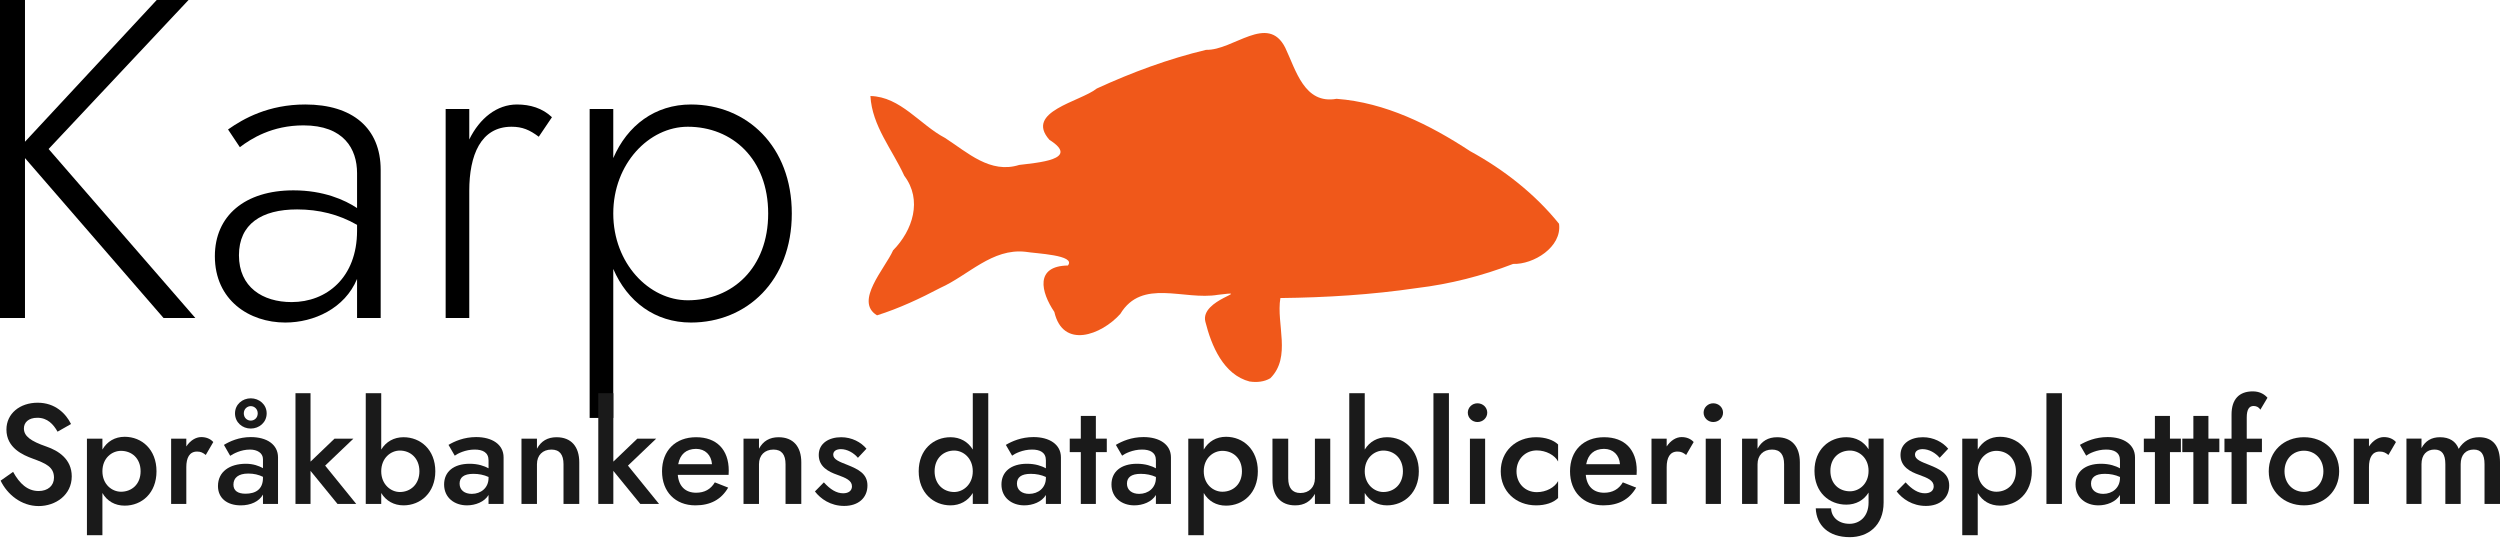
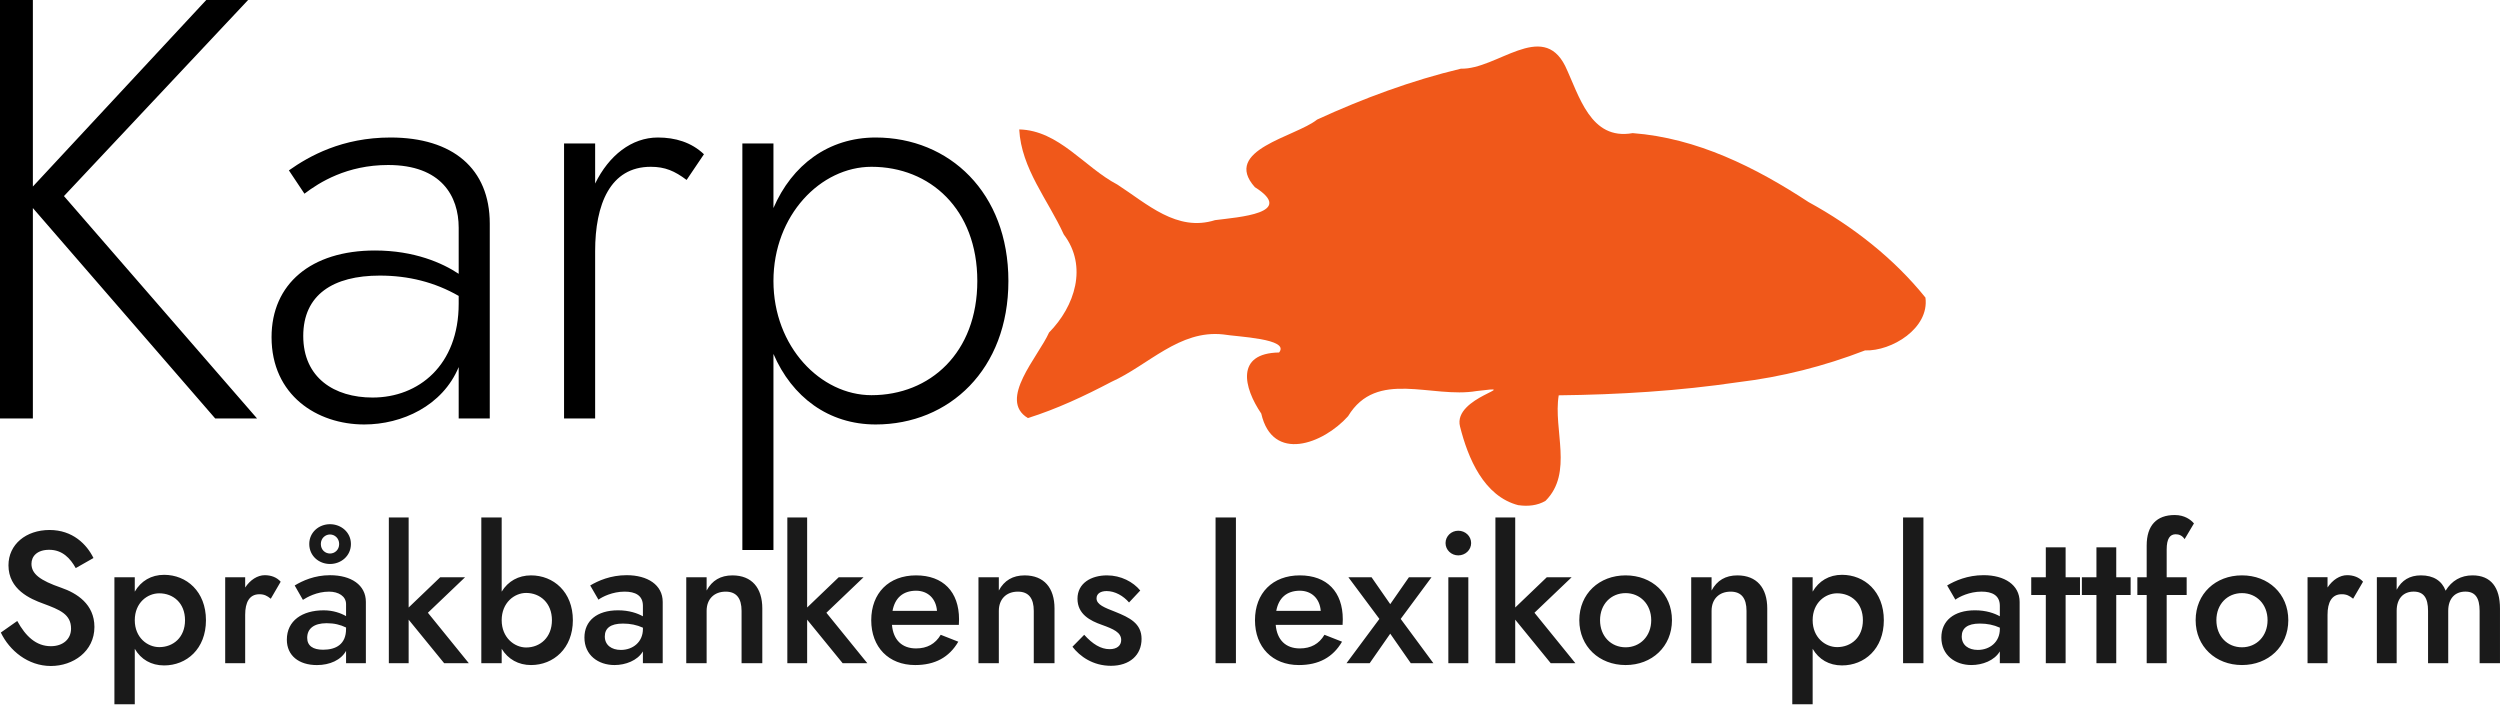
- <svg xmlns="http://www.w3.org/2000/svg" width="77.657mm" height="16.686mm" viewBox="0 0 77.657 16.686" version="1.1" id="svg780">
-   <defs id="defs777">
-     <rect x="165.332" y="165.662" width="170.878" height="72.536" id="rect827-2" />
-     <rect x="482.192" y="295.302" width="300.784" height="66.402" id="rect10965" />
-     <rect x="165.332" y="165.662" width="170.878" height="72.536" id="rect827-2-1" />
-     <rect x="482.192" y="295.302" width="300.784" height="66.402" id="rect10965-0" />
-   </defs>
-   <g id="layer1" transform="translate(-1.15711,-29.46277)">
-     <path style="fill:#f0581a;fill-opacity:1;stroke-width:0.011" d="m 39.981,41.316 c -0.821,-0.209 -1.195,-1.117 -1.381,-1.857 -0.184,-0.704 1.556,-0.985 0.392,-0.839 -1.067,0.181 -2.357,-0.523 -3.035,0.594 -0.59,0.658 -1.783,1.101 -2.049,-0.062 -0.419,-0.618 -0.61,-1.426 0.421,-1.442 0.264,-0.328 -0.993,-0.37 -1.317,-0.426 -1.036,-0.115 -1.769,0.727 -2.643,1.12 -0.633,0.333 -1.286,0.639 -1.969,0.854 -0.715,-0.431 0.246,-1.45 0.499,-2.019 0.61,-0.619 0.918,-1.564 0.348,-2.315 -0.371,-0.815 -1.002,-1.551 -1.052,-2.479 0.937,0.022 1.537,0.893 2.317,1.302 0.703,0.455 1.405,1.123 2.305,0.839 0.553,-0.071 1.916,-0.161 0.939,-0.779 -0.782,-0.88 0.959,-1.184 1.471,-1.595 1.097,-0.503 2.224,-0.921 3.394,-1.201 0.844,0.024 1.918,-1.143 2.46,-0.065 0.334,0.701 0.593,1.765 1.594,1.586 1.516,0.115 2.9,0.807 4.152,1.628 1.043,0.57 2.015,1.33 2.758,2.254 0.097,0.725 -0.798,1.269 -1.426,1.247 -0.964,0.372 -1.964,0.627 -2.992,0.75 -1.403,0.207 -2.821,0.294 -4.238,0.31 -0.133,0.814 0.349,1.83 -0.311,2.49 -0.189,0.114 -0.423,0.135 -0.638,0.103 z" id="path674-1" />
-     <g aria-label="Karp" transform="matrix(0.2645833,0,0,0.2645833,-43.7441,-16.70383)" id="text825-0" style="font-weight:300;font-size:49.333px;font-family:'Open Sans';-inkscape-font-specification:'Open Sans, Light';white-space:pre;shape-inside:url(#rect827-2);display:inline">
-       <path d="m 169.705,174.488 v 37.333 h 2.933 v -18.773 l 16.267,18.773 h 3.733 l -17.227,-19.84 16.427,-17.493 h -3.733 l -15.467,16.64 v -16.64 z" style="font-size:53.333px;font-family:'Jost*';-inkscape-font-specification:'Jost*, Light'" id="path445" />
-       <path d="m 197.865,191.768 c 1.333,-1.013 3.787,-2.56 7.467,-2.56 4.747,0 6.293,2.773 6.293,5.6 v 4.107 c -1.44,-0.96 -3.947,-2.08 -7.467,-2.08 -5.707,0 -9.227,2.987 -9.227,7.733 0,5.173 4.053,7.787 8.267,7.787 3.36,0 6.987,-1.653 8.427,-5.12 v 4.587 h 2.773 V 194.435 c 0,-4.907 -3.307,-7.68 -8.853,-7.68 -4.32,0 -7.253,1.653 -9.067,2.933 z m -0.107,12.693 c 0,-3.68 2.667,-5.387 6.827,-5.387 2.56,0 4.907,0.587 7.04,1.813 v 0.693 c 0,5.493 -3.573,8.373 -7.68,8.373 -3.413,0 -6.187,-1.76 -6.187,-5.493 z" style="font-size:53.333px;font-family:'Jost*';-inkscape-font-specification:'Jost*, Light'" id="path447" />
-       <path d="m 224.799,187.288 h -2.773 v 24.533 h 2.773 v -14.933 c 0,-4.16 1.333,-7.52 4.96,-7.52 1.28,0 2.133,0.373 3.2,1.173 l 1.547,-2.293 c -1.12,-1.067 -2.56,-1.493 -4.107,-1.493 -2.347,0 -4.373,1.6 -5.6,4.107 z" style="font-size:53.333px;font-family:'Jost*';-inkscape-font-specification:'Jost*, Light'" id="path449" />
-       <path d="m 241.705,223.555 v -17.493 c 1.653,3.84 4.907,6.293 9.12,6.293 6.56,0 11.84,-4.907 11.84,-12.8 0,-7.893 -5.28,-12.8 -11.84,-12.8 -4.213,0 -7.467,2.453 -9.12,6.293 v -5.76 h -2.773 v 36.267 z m 18.187,-24 c 0,6.4 -4.213,10.187 -9.44,10.187 -4.533,0 -8.747,-4.32 -8.747,-10.187 0,-5.867 4.213,-10.187 8.747,-10.187 5.227,0 9.44,3.787 9.44,10.187 z" style="font-size:53.333px;font-family:'Jost*';-inkscape-font-specification:'Jost*, Light'" id="path451" />
+ <svg xmlns="http://www.w3.org/2000/svg" width="59.009mm" height="16.624mm" viewBox="0 0 59.009 16.624" version="1.1" id="svg780">
+   <defs id="defs777" />
+   <g id="layer1" transform="translate(-1.15711,-29.46278)">
+     <g id="g1063" transform="translate(-106.3086,0.1757907)">
+       <path style="fill:#f0581a;fill-opacity:1;stroke-width:0.011" d="m 143.309,41.213 c -0.821,-0.209 -1.195,-1.117 -1.381,-1.857 -0.184,-0.704 1.556,-0.985 0.392,-0.839 -1.067,0.181 -2.357,-0.523 -3.035,0.594 -0.59,0.658 -1.783,1.101 -2.049,-0.062 -0.419,-0.618 -0.61,-1.426 0.421,-1.442 0.264,-0.328 -0.993,-0.37 -1.317,-0.426 -1.036,-0.115 -1.769,0.727 -2.643,1.12 -0.633,0.333 -1.286,0.639 -1.969,0.854 -0.715,-0.431 0.246,-1.45 0.499,-2.019 0.61,-0.619 0.918,-1.564 0.348,-2.315 -0.371,-0.815 -1.002,-1.551 -1.052,-2.479 0.937,0.022 1.537,0.893 2.317,1.302 0.703,0.455 1.405,1.123 2.305,0.839 0.553,-0.071 1.916,-0.161 0.939,-0.779 -0.782,-0.88 0.959,-1.184 1.471,-1.595 1.097,-0.503 2.224,-0.921 3.394,-1.201 0.844,0.024 1.918,-1.143 2.46,-0.065 0.334,0.701 0.593,1.765 1.594,1.586 1.516,0.115 2.9,0.807 4.152,1.628 1.043,0.57 2.015,1.33 2.758,2.254 0.097,0.725 -0.798,1.269 -1.426,1.247 -0.964,0.372 -1.964,0.627 -2.992,0.75 -1.403,0.207 -2.821,0.294 -4.238,0.31 -0.133,0.814 0.349,1.83 -0.311,2.49 -0.189,0.114 -0.423,0.135 -0.637,0.103 z" id="path674-1-6" />
    </g>
-     <g aria-label="Språkbankens datapubliceringsplattform" transform="matrix(0.2645833,0,0,0.2645833,-126.5619,-44.89189)" id="text10963" style="font-weight:300;font-size:49.333px;font-family:'Open Sans';-inkscape-font-specification:'Open Sans, Light';white-space:pre;shape-inside:url(#rect10965);display:inline;fill:#f0581a">
-       <path d="m 484.258,336.423 -1.467,1.033 c 0.767,1.6 2.417,2.983 4.467,2.983 1.983,0 3.883,-1.3 3.883,-3.483 0,-2.033 -1.567,-3.017 -2.967,-3.5 -1.883,-0.65 -2.65,-1.233 -2.65,-2.133 0,-0.667 0.5,-1.25 1.583,-1.25 1.183,0 1.883,0.767 2.367,1.633 l 1.583,-0.9 c -0.6,-1.217 -1.85,-2.5 -3.917,-2.5 -2.1,0 -3.667,1.283 -3.667,3.15 0,2.167 1.95,3 3.1,3.417 1.483,0.55 2.483,0.95 2.483,2.233 0,0.933 -0.717,1.567 -1.8,1.567 -1.317,0 -2.25,-0.883 -3,-2.25 z" style="font-weight:500;font-size:16.667px;font-family:'Jost*';-inkscape-font-specification:'Jost*, Medium';fill:#1a1a1a" id="path454" />
-       <path d="m 494.741,343.856 v -4.95 c 0.55,0.95 1.467,1.483 2.617,1.483 2,0 3.733,-1.467 3.733,-4.033 0,-2.567 -1.733,-4.05 -3.733,-4.05 -1.15,0 -2.067,0.55 -2.617,1.5 v -1.283 h -1.817 v 11.333 z m 4.483,-7.5 c 0,1.533 -1.05,2.4 -2.3,2.4 -1.05,0 -2.183,-0.85 -2.183,-2.4 0,-1.567 1.133,-2.4 2.183,-2.4 1.25,0 2.3,0.867 2.3,2.4 z" style="font-weight:500;font-size:16.667px;font-family:'Jost*';-inkscape-font-specification:'Jost*, Medium';fill:#1a1a1a" id="path456" />
-       <path d="m 506.875,334.44 0.883,-1.517 c -0.35,-0.4 -0.867,-0.583 -1.417,-0.583 -0.65,0 -1.3,0.417 -1.75,1.1 v -0.917 h -1.783 v 7.667 h 1.783 v -4.317 c 0,-1.1 0.367,-1.833 1.267,-1.833 0.433,0 0.683,0.133 1.017,0.4 z" style="font-weight:500;font-size:16.667px;font-family:'Jost*';-inkscape-font-specification:'Jost*, Medium';fill:#1a1a1a" id="path458" />
-       <path d="m 510.308,329.556 c 0,1.067 0.867,1.783 1.85,1.783 0.983,0 1.867,-0.717 1.867,-1.783 0,-1.05 -0.883,-1.767 -1.867,-1.767 -0.983,0 -1.85,0.717 -1.85,1.767 z m 1.033,0 c 0,-0.517 0.4,-0.85 0.817,-0.85 0.417,0 0.817,0.333 0.817,0.85 0,0.533 -0.4,0.85 -0.817,0.85 -0.417,0 -0.817,-0.317 -0.817,-0.85 z m -1.6,4.983 c 0.367,-0.233 1.233,-0.733 2.333,-0.733 0.833,0 1.517,0.4 1.517,1.117 v 1.067 c -0.467,-0.267 -1.15,-0.517 -2,-0.517 -1.9,0 -3.283,0.917 -3.283,2.617 0,1.417 1.067,2.267 2.683,2.267 1.15,0 2.15,-0.45 2.6,-1.267 v 1.1 h 1.767 v -5.467 c 0,-1.517 -1.317,-2.383 -3.2,-2.383 -1.383,0 -2.467,0.5 -3.15,0.917 z m 0.383,3.383 c 0,-0.8 0.583,-1.3 1.733,-1.3 0.683,0 1.217,0.133 1.733,0.383 v 0.133 c 0,1.35 -0.883,1.85 -2.05,1.85 -0.9,0 -1.417,-0.35 -1.417,-1.067 z" style="font-weight:500;font-size:16.667px;font-family:'Jost*';-inkscape-font-specification:'Jost*, Medium';fill:#1a1a1a" id="path460" />
-       <path d="m 521.992,332.523 -2.817,2.7 v -8.033 h -1.767 v 13 h 1.767 v -3.883 l 3.167,3.883 h 2.2 l -3.65,-4.5 3.317,-3.167 z" style="font-weight:500;font-size:16.667px;font-family:'Jost*';-inkscape-font-specification:'Jost*, Medium';fill:#1a1a1a" id="path462" />
-       <path d="m 533.825,336.356 c 0,-2.533 -1.733,-4 -3.733,-4 -1.117,0 -2.05,0.517 -2.617,1.45 v -6.617 h -1.817 v 13 h 1.817 v -1.283 c 0.567,0.933 1.5,1.45 2.617,1.45 2,0 3.733,-1.483 3.733,-4 z m -1.867,0 c 0,1.533 -1.05,2.433 -2.3,2.433 -1.05,0 -2.183,-0.883 -2.183,-2.433 0,-1.567 1.133,-2.433 2.183,-2.433 1.25,0 2.3,0.9 2.3,2.433 z" style="font-weight:500;font-size:16.667px;font-family:'Jost*';-inkscape-font-specification:'Jost*, Medium';fill:#1a1a1a" id="path464" />
-       <path d="m 536.108,334.523 c 0.333,-0.25 1.25,-0.717 2.333,-0.717 0.95,0 1.633,0.333 1.633,1.267 v 0.933 c -0.483,-0.267 -1.217,-0.533 -2.217,-0.533 -1.9,0 -3,0.95 -3,2.433 0,1.567 1.233,2.45 2.683,2.45 0.983,0 2.05,-0.4 2.533,-1.217 v 1.05 h 1.767 v -5.467 c 0,-1.517 -1.35,-2.383 -3.217,-2.383 -1.433,0 -2.55,0.5 -3.25,0.917 z m 0.567,3.283 c 0,-0.717 0.483,-1.15 1.617,-1.15 0.65,0 1.233,0.117 1.783,0.367 v 0.117 c 0,1.167 -0.9,1.867 -1.967,1.867 -0.833,0 -1.433,-0.433 -1.433,-1.2 z" style="font-weight:500;font-size:16.667px;font-family:'Jost*';-inkscape-font-specification:'Jost*, Medium';fill:#1a1a1a" id="path466" />
-       <path d="m 548.875,335.523 v 4.667 h 1.85 v -4.883 c 0,-1.833 -0.933,-2.95 -2.667,-2.95 -1.05,0 -1.817,0.45 -2.3,1.35 v -1.183 h -1.817 v 7.667 h 1.817 v -4.667 c 0,-1.05 0.667,-1.717 1.7,-1.717 0.967,0 1.417,0.6 1.417,1.717 z" style="font-weight:500;font-size:16.667px;font-family:'Jost*';-inkscape-font-specification:'Jost*, Medium';fill:#1a1a1a" id="path468" />
-       <path d="m 557.542,332.523 -2.817,2.7 v -8.033 h -1.767 v 13 h 1.767 v -3.883 l 3.167,3.883 h 2.2 l -3.65,-4.5 3.317,-3.167 z" style="font-weight:500;font-size:16.667px;font-family:'Jost*';-inkscape-font-specification:'Jost*, Medium';fill:#1a1a1a" id="path470" />
-       <path d="m 564.358,340.356 c 1.767,0 3.033,-0.683 3.85,-2.083 l -1.567,-0.617 c -0.483,0.817 -1.217,1.217 -2.2,1.217 -1.25,0 -2.033,-0.75 -2.15,-2.1 h 5.967 c 0,-0.083 0.017,-0.3 0.017,-0.5 0,-2.45 -1.417,-3.917 -3.833,-3.917 -2.433,0 -4,1.583 -4,4 0,2.4 1.55,4 3.917,4 z m 0.067,-6.633 c 1.083,0 1.8,0.717 1.883,1.8 h -3.967 c 0.217,-1.167 0.933,-1.783 2.083,-1.8 z" style="font-weight:500;font-size:16.667px;font-family:'Jost*';-inkscape-font-specification:'Jost*, Medium';fill:#1a1a1a" id="path472" />
-       <path d="m 574.942,335.523 v 4.667 h 1.85 v -4.883 c 0,-1.833 -0.933,-2.95 -2.667,-2.95 -1.05,0 -1.817,0.45 -2.3,1.35 v -1.183 h -1.817 v 7.667 h 1.817 v -4.667 c 0,-1.05 0.667,-1.717 1.7,-1.717 0.967,0 1.417,0.6 1.417,1.717 z" style="font-weight:500;font-size:16.667px;font-family:'Jost*';-inkscape-font-specification:'Jost*, Medium';fill:#1a1a1a" id="path474" />
-       <path d="m 579.442,337.656 -1.05,1.067 c 0.667,0.867 1.833,1.7 3.433,1.7 1.667,0 2.733,-0.95 2.733,-2.4 0,-1.383 -1.067,-1.9 -2.35,-2.417 -0.933,-0.367 -1.667,-0.633 -1.667,-1.2 0,-0.433 0.383,-0.65 0.9,-0.65 0.75,0 1.5,0.433 2,1.017 l 1,-1.067 c -0.633,-0.767 -1.717,-1.35 -2.967,-1.35 -1.417,0 -2.633,0.7 -2.633,2.083 0,1.383 1.133,1.967 2.183,2.333 1.017,0.367 1.717,0.667 1.717,1.35 0,0.5 -0.383,0.817 -1.033,0.817 -0.783,0 -1.517,-0.45 -2.267,-1.283 z" style="font-weight:500;font-size:16.667px;font-family:'Jost*';-inkscape-font-specification:'Jost*, Medium';fill:#1a1a1a" id="path476" />
-       <path d="m 590.575,336.356 c 0,2.517 1.733,4 3.733,4 1.117,0 2.05,-0.517 2.617,-1.45 v 1.283 h 1.817 v -13 h -1.817 v 6.617 c -0.567,-0.933 -1.5,-1.45 -2.617,-1.45 -2,0 -3.733,1.467 -3.733,4 z m 1.867,0 c 0,-1.533 1.05,-2.433 2.3,-2.433 1.05,0 2.183,0.867 2.183,2.433 0,1.55 -1.133,2.433 -2.183,2.433 -1.25,0 -2.3,-0.9 -2.3,-2.433 z" style="font-weight:500;font-size:16.667px;font-family:'Jost*';-inkscape-font-specification:'Jost*, Medium';fill:#1a1a1a" id="path478" />
-       <path d="m 601.542,334.523 c 0.333,-0.25 1.25,-0.717 2.333,-0.717 0.95,0 1.633,0.333 1.633,1.267 v 0.933 c -0.483,-0.267 -1.217,-0.533 -2.217,-0.533 -1.9,0 -3,0.95 -3,2.433 0,1.567 1.233,2.45 2.683,2.45 0.983,0 2.05,-0.4 2.533,-1.217 v 1.05 h 1.767 v -5.467 c 0,-1.517 -1.35,-2.383 -3.217,-2.383 -1.433,0 -2.55,0.5 -3.25,0.917 z m 0.567,3.283 c 0,-0.717 0.483,-1.15 1.617,-1.15 0.65,0 1.233,0.117 1.783,0.367 v 0.117 c 0,1.167 -0.9,1.867 -1.967,1.867 -0.833,0 -1.433,-0.433 -1.433,-1.2 z" style="font-weight:500;font-size:16.667px;font-family:'Jost*';-inkscape-font-specification:'Jost*, Medium';fill:#1a1a1a" id="path480" />
-       <path d="m 608.308,332.523 v 1.583 h 1.3 v 6.083 h 1.767 v -6.083 h 1.283 v -1.583 h -1.283 v -2.667 h -1.767 v 2.667 z" style="font-weight:500;font-size:16.667px;font-family:'Jost*';-inkscape-font-specification:'Jost*, Medium';fill:#1a1a1a" id="path482" />
-       <path d="m 614.458,334.523 c 0.333,-0.25 1.25,-0.717 2.333,-0.717 0.95,0 1.633,0.333 1.633,1.267 v 0.933 c -0.483,-0.267 -1.217,-0.533 -2.217,-0.533 -1.9,0 -3,0.95 -3,2.433 0,1.567 1.233,2.45 2.683,2.45 0.983,0 2.05,-0.4 2.533,-1.217 v 1.05 h 1.767 v -5.467 c 0,-1.517 -1.35,-2.383 -3.217,-2.383 -1.433,0 -2.55,0.5 -3.25,0.917 z m 0.567,3.283 c 0,-0.717 0.483,-1.15 1.617,-1.15 0.65,0 1.233,0.117 1.783,0.367 v 0.117 c 0,1.167 -0.9,1.867 -1.967,1.867 -0.833,0 -1.433,-0.433 -1.433,-1.2 z" style="font-weight:500;font-size:16.667px;font-family:'Jost*';-inkscape-font-specification:'Jost*, Medium';fill:#1a1a1a" id="path484" />
-       <path d="m 624.042,343.856 v -4.95 c 0.55,0.95 1.467,1.483 2.617,1.483 2,0 3.733,-1.467 3.733,-4.033 0,-2.567 -1.733,-4.05 -3.733,-4.05 -1.15,0 -2.067,0.55 -2.617,1.5 v -1.283 h -1.817 v 11.333 z m 4.483,-7.5 c 0,1.533 -1.05,2.4 -2.3,2.4 -1.05,0 -2.183,-0.85 -2.183,-2.4 0,-1.567 1.133,-2.4 2.183,-2.4 1.25,0 2.3,0.867 2.3,2.4 z" style="font-weight:500;font-size:16.667px;font-family:'Jost*';-inkscape-font-specification:'Jost*, Medium';fill:#1a1a1a" id="path486" />
-       <path d="m 633.958,337.19 v -4.667 h -1.85 v 4.867 c 0,1.833 0.95,2.967 2.667,2.967 1.067,0 1.817,-0.467 2.317,-1.35 v 1.183 h 1.8 v -7.667 h -1.8 v 4.667 c 0,1.033 -0.683,1.717 -1.7,1.717 -0.967,0 -1.433,-0.617 -1.433,-1.717 z" style="font-weight:500;font-size:16.667px;font-family:'Jost*';-inkscape-font-specification:'Jost*, Medium';fill:#1a1a1a" id="path488" />
-       <path d="m 649.292,336.356 c 0,-2.533 -1.733,-4 -3.733,-4 -1.117,0 -2.05,0.517 -2.617,1.45 v -6.617 h -1.817 v 13 h 1.817 v -1.283 c 0.567,0.933 1.5,1.45 2.617,1.45 2,0 3.733,-1.483 3.733,-4 z m -1.867,0 c 0,1.533 -1.05,2.433 -2.3,2.433 -1.05,0 -2.183,-0.883 -2.183,-2.433 0,-1.567 1.133,-2.433 2.183,-2.433 1.25,0 2.3,0.9 2.3,2.433 z" style="font-weight:500;font-size:16.667px;font-family:'Jost*';-inkscape-font-specification:'Jost*, Medium';fill:#1a1a1a" id="path490" />
-       <path d="m 651.008,327.19 v 13 h 1.817 v -13 z" style="font-weight:500;font-size:16.667px;font-family:'Jost*';-inkscape-font-specification:'Jost*, Medium';fill:#1a1a1a" id="path492" />
-       <path d="m 655.042,329.473 c 0,0.617 0.517,1.1 1.133,1.1 0.633,0 1.15,-0.483 1.15,-1.1 0,-0.617 -0.517,-1.1 -1.15,-1.1 -0.617,0 -1.133,0.483 -1.133,1.1 z m 0.25,3.05 v 7.667 h 1.783 v -7.667 z" style="font-weight:500;font-size:16.667px;font-family:'Jost*';-inkscape-font-specification:'Jost*, Medium';fill:#1a1a1a" id="path494" />
-       <path d="m 660.759,336.356 c 0,-1.417 1.033,-2.45 2.383,-2.45 1.067,0 2.117,0.55 2.5,1.3 v -2 c -0.533,-0.517 -1.483,-0.85 -2.583,-0.85 -2.367,0 -4.15,1.633 -4.15,4 0,2.35 1.783,4 4.15,4 1.1,0 2.05,-0.317 2.583,-0.867 v -1.983 c -0.383,0.733 -1.383,1.3 -2.5,1.3 -1.35,0 -2.383,-1 -2.383,-2.45 z" style="font-weight:500;font-size:16.667px;font-family:'Jost*';-inkscape-font-specification:'Jost*, Medium';fill:#1a1a1a" id="path496" />
-       <path d="m 670.959,340.356 c 1.767,0 3.033,-0.683 3.85,-2.083 l -1.567,-0.617 c -0.483,0.817 -1.217,1.217 -2.2,1.217 -1.25,0 -2.033,-0.75 -2.15,-2.1 h 5.967 c 0,-0.083 0.017,-0.3 0.017,-0.5 0,-2.45 -1.417,-3.917 -3.833,-3.917 -2.433,0 -4,1.583 -4,4 0,2.4 1.55,4 3.917,4 z m 0.067,-6.633 c 1.083,0 1.8,0.717 1.883,1.8 h -3.967 c 0.217,-1.167 0.933,-1.783 2.083,-1.8 z" style="font-weight:500;font-size:16.667px;font-family:'Jost*';-inkscape-font-specification:'Jost*, Medium';fill:#1a1a1a" id="path498" />
-       <path d="m 680.675,334.44 0.883,-1.517 c -0.35,-0.4 -0.867,-0.583 -1.417,-0.583 -0.65,0 -1.3,0.417 -1.75,1.1 v -0.917 h -1.783 v 7.667 h 1.783 v -4.317 c 0,-1.1 0.367,-1.833 1.267,-1.833 0.433,0 0.683,0.133 1.017,0.4 z" style="font-weight:500;font-size:16.667px;font-family:'Jost*';-inkscape-font-specification:'Jost*, Medium';fill:#1a1a1a" id="path500" />
-       <path d="m 682.725,329.473 c 0,0.617 0.517,1.1 1.133,1.1 0.633,0 1.15,-0.483 1.15,-1.1 0,-0.617 -0.517,-1.1 -1.15,-1.1 -0.617,0 -1.133,0.483 -1.133,1.1 z m 0.25,3.05 v 7.667 h 1.783 v -7.667 z" style="font-weight:500;font-size:16.667px;font-family:'Jost*';-inkscape-font-specification:'Jost*, Medium';fill:#1a1a1a" id="path502" />
-       <path d="m 692.175,335.523 v 4.667 h 1.85 v -4.883 c 0,-1.833 -0.933,-2.95 -2.667,-2.95 -1.05,0 -1.817,0.45 -2.3,1.35 v -1.183 h -1.817 v 7.667 h 1.817 v -4.667 c 0,-1.05 0.667,-1.717 1.7,-1.717 0.967,0 1.417,0.6 1.417,1.717 z" style="font-weight:500;font-size:16.667px;font-family:'Jost*';-inkscape-font-specification:'Jost*, Medium';fill:#1a1a1a" id="path504" />
-       <path d="m 695.892,340.706 c 0.083,2 1.5,3.383 4,3.383 2.083,0 3.967,-1.3 3.967,-4.067 v -7.5 h -1.767 v 1.25 c -0.567,-0.917 -1.5,-1.417 -2.617,-1.417 -2,0 -3.733,1.433 -3.733,3.95 0,2.533 1.733,3.967 3.733,3.967 1.117,0 2.05,-0.5 2.617,-1.417 v 1.167 c 0,1.717 -1.117,2.5 -2.233,2.5 -1.3,0 -2.133,-0.783 -2.167,-1.817 z m 1.717,-4.4 c 0,-1.533 1.05,-2.383 2.3,-2.383 1.05,0 2.183,0.833 2.183,2.383 0,1.567 -1.133,2.4 -2.183,2.4 -1.25,0 -2.3,-0.85 -2.3,-2.4 z" style="font-weight:500;font-size:16.667px;font-family:'Jost*';-inkscape-font-specification:'Jost*, Medium';fill:#1a1a1a" id="path506" />
-       <path d="m 706.442,337.656 -1.05,1.067 c 0.667,0.867 1.833,1.7 3.433,1.7 1.667,0 2.733,-0.95 2.733,-2.4 0,-1.383 -1.067,-1.9 -2.35,-2.417 -0.933,-0.367 -1.667,-0.633 -1.667,-1.2 0,-0.433 0.383,-0.65 0.9,-0.65 0.75,0 1.5,0.433 2,1.017 l 1,-1.067 c -0.633,-0.767 -1.717,-1.35 -2.967,-1.35 -1.417,0 -2.633,0.7 -2.633,2.083 0,1.383 1.133,1.967 2.183,2.333 1.017,0.367 1.717,0.667 1.717,1.35 0,0.5 -0.383,0.817 -1.033,0.817 -0.783,0 -1.517,-0.45 -2.267,-1.283 z" style="font-weight:500;font-size:16.667px;font-family:'Jost*';-inkscape-font-specification:'Jost*, Medium';fill:#1a1a1a" id="path508" />
-       <path d="m 714.909,343.856 v -4.95 c 0.55,0.95 1.467,1.483 2.617,1.483 2,0 3.733,-1.467 3.733,-4.033 0,-2.567 -1.733,-4.05 -3.733,-4.05 -1.15,0 -2.067,0.55 -2.617,1.5 v -1.283 h -1.817 v 11.333 z m 4.483,-7.5 c 0,1.533 -1.05,2.4 -2.3,2.4 -1.05,0 -2.183,-0.85 -2.183,-2.4 0,-1.567 1.133,-2.4 2.183,-2.4 1.25,0 2.3,0.867 2.3,2.4 z" style="font-weight:500;font-size:16.667px;font-family:'Jost*';-inkscape-font-specification:'Jost*, Medium';fill:#1a1a1a" id="path510" />
-       <path d="m 722.975,327.19 v 13 h 1.817 v -13 z" style="font-weight:500;font-size:16.667px;font-family:'Jost*';-inkscape-font-specification:'Jost*, Medium';fill:#1a1a1a" id="path512" />
-       <path d="m 727.642,334.523 c 0.333,-0.25 1.25,-0.717 2.333,-0.717 0.95,0 1.633,0.333 1.633,1.267 v 0.933 c -0.483,-0.267 -1.217,-0.533 -2.217,-0.533 -1.9,0 -3,0.95 -3,2.433 0,1.567 1.233,2.45 2.683,2.45 0.983,0 2.05,-0.4 2.533,-1.217 v 1.05 h 1.767 v -5.467 c 0,-1.517 -1.35,-2.383 -3.217,-2.383 -1.433,0 -2.55,0.5 -3.25,0.917 z m 0.567,3.283 c 0,-0.717 0.483,-1.15 1.617,-1.15 0.65,0 1.233,0.117 1.783,0.367 v 0.117 c 0,1.167 -0.9,1.867 -1.967,1.867 -0.833,0 -1.433,-0.433 -1.433,-1.2 z" style="font-weight:500;font-size:16.667px;font-family:'Jost*';-inkscape-font-specification:'Jost*, Medium';fill:#1a1a1a" id="path514" />
-       <path d="m 734.409,332.523 v 1.583 h 1.3 v 6.083 h 1.767 v -6.083 h 1.283 v -1.583 h -1.283 v -2.667 h -1.767 v 2.667 z" style="font-weight:500;font-size:16.667px;font-family:'Jost*';-inkscape-font-specification:'Jost*, Medium';fill:#1a1a1a" id="path516" />
-       <path d="m 738.925,332.523 v 1.583 h 1.3 v 6.083 h 1.767 v -6.083 h 1.283 v -1.583 h -1.283 v -2.667 h -1.767 v 2.667 z" style="font-weight:500;font-size:16.667px;font-family:'Jost*';-inkscape-font-specification:'Jost*, Medium';fill:#1a1a1a" id="path518" />
-       <path d="m 743.875,332.523 v 1.583 h 0.833 v 6.083 h 1.783 v -6.083 h 1.783 v -1.583 h -1.783 v -2.483 c 0,-0.967 0.3,-1.35 0.8,-1.35 0.267,0 0.567,0.083 0.8,0.433 l 0.833,-1.4 c -0.283,-0.333 -0.833,-0.75 -1.717,-0.75 -1.617,0 -2.5,0.933 -2.5,2.717 v 2.833 z" style="font-weight:500;font-size:16.667px;font-family:'Jost*';-inkscape-font-specification:'Jost*, Medium';fill:#1a1a1a" id="path520" />
-       <path d="m 749.075,336.356 c 0,2.35 1.783,4 4.133,4 2.35,0 4.133,-1.65 4.133,-4 0,-2.367 -1.783,-4 -4.133,-4 -2.35,0 -4.133,1.633 -4.133,4 z m 1.85,0 c 0,-1.433 0.983,-2.417 2.283,-2.417 1.283,0 2.283,0.983 2.283,2.417 0,1.433 -1,2.417 -2.283,2.417 -1.3,0 -2.283,-0.983 -2.283,-2.417 z" style="font-weight:500;font-size:16.667px;font-family:'Jost*';-inkscape-font-specification:'Jost*, Medium';fill:#1a1a1a" id="path522" />
-       <path d="m 763.125,334.44 0.883,-1.517 c -0.35,-0.4 -0.867,-0.583 -1.417,-0.583 -0.65,0 -1.3,0.417 -1.75,1.1 v -0.917 h -1.783 v 7.667 h 1.783 v -4.317 c 0,-1.1 0.367,-1.833 1.267,-1.833 0.433,0 0.683,0.133 1.017,0.4 z" style="font-weight:500;font-size:16.667px;font-family:'Jost*';-inkscape-font-specification:'Jost*, Medium';fill:#1a1a1a" id="path524" />
-       <path d="m 776.225,335.306 c 0,-1.867 -0.8,-2.95 -2.45,-2.95 -1.033,0 -1.85,0.467 -2.4,1.367 -0.333,-0.883 -1.083,-1.367 -2.2,-1.367 -1,0 -1.717,0.433 -2.167,1.283 v -1.117 h -1.767 v 7.667 h 1.767 v -4.667 c 0,-1.1 0.6,-1.717 1.517,-1.717 0.883,0 1.283,0.55 1.283,1.717 v 4.667 h 1.8 v -4.667 c 0,-1.1 0.6,-1.717 1.533,-1.717 0.867,0 1.267,0.55 1.267,1.717 v 4.667 h 1.817 z" style="font-weight:500;font-size:16.667px;font-family:'Jost*';-inkscape-font-specification:'Jost*, Medium';fill:#1a1a1a" id="path526" />
-     </g>
+     <path style="font-weight:300;font-size:53.333px;font-family:'Jost*';-inkscape-font-specification:'Jost*, Light';letter-spacing:-1px;white-space:pre" d="m 169.705,174.488 v 37.333 h 2.933 v -18.773 l 16.267,18.773 h 3.733 l -17.227,-19.84 16.427,-17.493 h -3.733 l -15.467,16.64 v -16.64 z m 27.16,17.28 c 1.333,-1.013 3.787,-2.56 7.467,-2.56 4.747,0 6.293,2.773 6.293,5.6 v 4.107 c -1.44,-0.96 -3.947,-2.08 -7.467,-2.08 -5.707,0 -9.227,2.987 -9.227,7.733 0,5.173 4.053,7.787 8.267,7.787 3.36,0 6.987,-1.653 8.427,-5.12 v 4.587 h 2.773 V 194.435 c 0,-4.907 -3.307,-7.68 -8.853,-7.68 -4.32,0 -7.253,1.653 -9.067,2.933 z m -0.107,12.693 c 0,-3.68 2.667,-5.387 6.827,-5.387 2.56,0 4.907,0.587 7.04,1.813 v 0.693 c 0,5.493 -3.573,8.373 -7.68,8.373 -3.413,0 -6.187,-1.76 -6.187,-5.493 z m 26.04,-17.173 h -2.773 v 24.533 h 2.773 v -14.933 c 0,-4.16 1.333,-7.52 4.96,-7.52 1.28,0 2.133,0.373 3.2,1.173 l 1.547,-2.293 c -1.12,-1.067 -2.56,-1.493 -4.107,-1.493 -2.347,0 -4.373,1.6 -5.6,4.107 z m 15.907,36.267 v -17.493 c 1.653,3.84 4.907,6.293 9.12,6.293 6.56,0 11.84,-4.907 11.84,-12.8 0,-7.893 -5.28,-12.8 -11.84,-12.8 -4.213,0 -7.467,2.453 -9.12,6.293 v -5.76 h -2.773 v 36.267 z m 18.187,-24 c 0,6.4 -4.213,10.187 -9.44,10.187 -4.533,0 -8.747,-4.32 -8.747,-10.187 0,-5.867 4.213,-10.187 8.747,-10.187 5.227,0 9.44,3.787 9.44,10.187 z" id="text825-0" transform="matrix(0.2645833,0,0,0.2645833,-43.7441,-16.70383)" aria-label="Karp" />
+     <path style="font-weight:500;font-size:16.667px;font-family:'Jost*';-inkscape-font-specification:'Jost*, Medium';white-space:pre;fill:#1a1a1a" d="m 484.258,336.423 -1.467,1.033 c 0.767,1.6 2.417,2.983 4.467,2.983 1.983,0 3.883,-1.3 3.883,-3.483 0,-2.033 -1.567,-3.017 -2.967,-3.5 -1.883,-0.65 -2.65,-1.233 -2.65,-2.133 0,-0.667 0.5,-1.25 1.583,-1.25 1.183,0 1.883,0.767 2.367,1.633 l 1.583,-0.9 c -0.6,-1.217 -1.85,-2.5 -3.917,-2.5 -2.1,0 -3.667,1.283 -3.667,3.15 0,2.167 1.95,3 3.1,3.417 1.483,0.55 2.483,0.95 2.483,2.233 0,0.933 -0.717,1.567 -1.8,1.567 -1.317,0 -2.25,-0.883 -3,-2.25 z m 10.483,7.433 v -4.95 c 0.55,0.95 1.467,1.483 2.617,1.483 2,0 3.733,-1.467 3.733,-4.033 0,-2.567 -1.733,-4.05 -3.733,-4.05 -1.15,0 -2.067,0.55 -2.617,1.5 v -1.283 h -1.817 v 11.333 z m 4.483,-7.5 c 0,1.533 -1.05,2.4 -2.3,2.4 -1.05,0 -2.183,-0.85 -2.183,-2.4 0,-1.567 1.133,-2.4 2.183,-2.4 1.25,0 2.3,0.867 2.3,2.4 z m 7.65,-1.917 0.883,-1.517 c -0.35,-0.4 -0.867,-0.583 -1.417,-0.583 -0.65,0 -1.3,0.417 -1.75,1.1 v -0.917 h -1.783 v 7.667 h 1.783 v -4.317 c 0,-1.1 0.367,-1.833 1.267,-1.833 0.433,0 0.683,0.133 1.017,0.4 z m 3.433,-4.883 c 0,1.067 0.867,1.783 1.85,1.783 0.983,0 1.867,-0.717 1.867,-1.783 0,-1.05 -0.883,-1.767 -1.867,-1.767 -0.983,0 -1.85,0.717 -1.85,1.767 z m 1.033,0 c 0,-0.517 0.4,-0.85 0.817,-0.85 0.417,0 0.817,0.333 0.817,0.85 0,0.533 -0.4,0.85 -0.817,0.85 -0.417,0 -0.817,-0.317 -0.817,-0.85 z m -1.6,4.983 c 0.367,-0.233 1.233,-0.733 2.333,-0.733 0.833,0 1.517,0.4 1.517,1.117 v 1.067 c -0.467,-0.267 -1.15,-0.517 -2,-0.517 -1.9,0 -3.283,0.917 -3.283,2.617 0,1.417 1.067,2.267 2.683,2.267 1.15,0 2.15,-0.45 2.6,-1.267 v 1.1 h 1.767 v -5.467 c 0,-1.517 -1.317,-2.383 -3.2,-2.383 -1.383,0 -2.467,0.5 -3.15,0.917 z m 0.383,3.383 c 0,-0.8 0.583,-1.3 1.733,-1.3 0.683,0 1.217,0.133 1.733,0.383 v 0.133 c 0,1.35 -0.883,1.85 -2.05,1.85 -0.9,0 -1.417,-0.35 -1.417,-1.067 z m 11.867,-5.4 -2.817,2.7 v -8.033 h -1.767 v 13 h 1.767 v -3.883 l 3.167,3.883 h 2.2 l -3.65,-4.5 3.317,-3.167 z m 11.833,3.833 c 0,-2.533 -1.733,-4 -3.733,-4 -1.117,0 -2.05,0.517 -2.617,1.45 v -6.617 h -1.817 v 13 h 1.817 v -1.283 c 0.567,0.933 1.5,1.45 2.617,1.45 2,0 3.733,-1.483 3.733,-4 z m -1.867,0 c 0,1.533 -1.05,2.433 -2.3,2.433 -1.05,0 -2.183,-0.883 -2.183,-2.433 0,-1.567 1.133,-2.433 2.183,-2.433 1.25,0 2.3,0.9 2.3,2.433 z m 4.15,-1.833 c 0.333,-0.25 1.25,-0.717 2.333,-0.717 0.95,0 1.633,0.333 1.633,1.267 v 0.933 c -0.483,-0.267 -1.217,-0.533 -2.217,-0.533 -1.9,0 -3,0.95 -3,2.433 0,1.567 1.233,2.45 2.683,2.45 0.983,0 2.05,-0.4 2.533,-1.217 v 1.05 h 1.767 v -5.467 c 0,-1.517 -1.35,-2.383 -3.217,-2.383 -1.433,0 -2.55,0.5 -3.25,0.917 z m 0.567,3.283 c 0,-0.717 0.483,-1.15 1.617,-1.15 0.65,0 1.233,0.117 1.783,0.367 v 0.117 c 0,1.167 -0.9,1.867 -1.967,1.867 -0.833,0 -1.433,-0.433 -1.433,-1.2 z m 12.2,-2.283 v 4.667 h 1.85 v -4.883 c 0,-1.833 -0.933,-2.95 -2.667,-2.95 -1.05,0 -1.817,0.45 -2.3,1.35 v -1.183 h -1.817 v 7.667 h 1.817 v -4.667 c 0,-1.05 0.667,-1.717 1.7,-1.717 0.967,0 1.417,0.6 1.417,1.717 z m 8.667,-3 -2.817,2.7 v -8.033 h -1.767 v 13 h 1.767 v -3.883 l 3.167,3.883 h 2.2 l -3.65,-4.5 3.317,-3.167 z m 6.817,7.833 c 1.767,0 3.033,-0.683 3.85,-2.083 l -1.567,-0.617 c -0.483,0.817 -1.217,1.217 -2.2,1.217 -1.25,0 -2.033,-0.75 -2.15,-2.1 h 5.967 c 0,-0.083 0.017,-0.3 0.017,-0.5 0,-2.45 -1.417,-3.917 -3.833,-3.917 -2.433,0 -4,1.583 -4,4 0,2.4 1.55,4 3.917,4 z m 0.067,-6.633 c 1.083,0 1.8,0.717 1.883,1.8 h -3.967 c 0.217,-1.167 0.933,-1.783 2.083,-1.8 z m 10.517,1.8 v 4.667 h 1.85 v -4.883 c 0,-1.833 -0.933,-2.95 -2.667,-2.95 -1.05,0 -1.817,0.45 -2.3,1.35 v -1.183 h -1.817 v 7.667 h 1.817 v -4.667 c 0,-1.05 0.667,-1.717 1.7,-1.717 0.967,0 1.417,0.6 1.417,1.717 z m 4.5,2.133 -1.05,1.067 c 0.667,0.867 1.833,1.7 3.433,1.7 1.667,0 2.733,-0.95 2.733,-2.4 0,-1.383 -1.067,-1.9 -2.35,-2.417 -0.933,-0.367 -1.667,-0.633 -1.667,-1.2 0,-0.433 0.383,-0.65 0.9,-0.65 0.75,0 1.5,0.433 2,1.017 l 1,-1.067 c -0.633,-0.767 -1.717,-1.35 -2.967,-1.35 -1.417,0 -2.633,0.7 -2.633,2.083 0,1.383 1.133,1.967 2.183,2.333 1.017,0.367 1.717,0.667 1.717,1.35 0,0.5 -0.383,0.817 -1.033,0.817 -0.783,0 -1.517,-0.45 -2.267,-1.283 z m 11.717,-10.467 v 13 h 1.817 v -13 z m 7.433,13.167 c 1.767,0 3.033,-0.683 3.85,-2.083 l -1.567,-0.617 c -0.483,0.817 -1.217,1.217 -2.2,1.217 -1.25,0 -2.033,-0.75 -2.15,-2.1 h 5.967 c 0,-0.083 0.017,-0.3 0.017,-0.5 0,-2.45 -1.417,-3.917 -3.833,-3.917 -2.433,0 -4,1.583 -4,4 0,2.4 1.55,4 3.917,4 z m 0.067,-6.633 c 1.083,0 1.8,0.717 1.883,1.8 h -3.967 c 0.217,-1.167 0.933,-1.783 2.083,-1.8 z m 9.75,-1.2 -1.667,2.4 -1.667,-2.4 h -2.067 l 2.767,3.717 -2.933,3.95 h 2.067 l 1.833,-2.633 1.833,2.633 h 2.017 l -2.917,-3.95 2.75,-3.717 z m 3.267,-3.05 c 0,0.617 0.517,1.1 1.133,1.1 0.633,0 1.15,-0.483 1.15,-1.1 0,-0.617 -0.517,-1.1 -1.15,-1.1 -0.617,0 -1.133,0.483 -1.133,1.1 z m 0.25,3.05 v 7.667 h 1.783 v -7.667 z m 8.783,0 -2.817,2.7 v -8.033 h -1.767 v 13 h 1.767 v -3.883 l 3.167,3.883 h 2.2 l -3.65,-4.5 3.317,-3.167 z m 2.9,3.833 c 0,2.35 1.783,4 4.133,4 2.35,0 4.133,-1.65 4.133,-4 0,-2.367 -1.783,-4 -4.133,-4 -2.35,0 -4.133,1.633 -4.133,4 z m 1.85,0 c 0,-1.433 0.983,-2.417 2.283,-2.417 1.283,0 2.283,0.983 2.283,2.417 0,1.433 -1,2.417 -2.283,2.417 -1.3,0 -2.283,-0.983 -2.283,-2.417 z m 13.067,-0.833 v 4.667 h 1.85 v -4.883 c 0,-1.833 -0.933,-2.95 -2.667,-2.95 -1.05,0 -1.817,0.45 -2.3,1.35 v -1.183 h -1.817 v 7.667 h 1.817 v -4.667 c 0,-1.05 0.667,-1.717 1.7,-1.717 0.967,0 1.417,0.6 1.417,1.717 z m 5.9,8.333 v -4.95 c 0.55,0.95 1.467,1.483 2.617,1.483 2,0 3.733,-1.467 3.733,-4.033 0,-2.567 -1.733,-4.05 -3.733,-4.05 -1.15,0 -2.067,0.55 -2.617,1.5 v -1.283 h -1.817 v 11.333 z m 4.483,-7.5 c 0,1.533 -1.05,2.4 -2.3,2.4 -1.05,0 -2.183,-0.85 -2.183,-2.4 0,-1.567 1.133,-2.4 2.183,-2.4 1.25,0 2.3,0.867 2.3,2.4 z m 3.583,-9.167 v 13 h 1.817 v -13 z m 4.667,7.333 c 0.333,-0.25 1.25,-0.717 2.333,-0.717 0.95,0 1.633,0.333 1.633,1.267 v 0.933 c -0.483,-0.267 -1.217,-0.533 -2.217,-0.533 -1.9,0 -3,0.95 -3,2.433 0,1.567 1.233,2.45 2.683,2.45 0.983,0 2.05,-0.4 2.533,-1.217 v 1.05 h 1.767 v -5.467 c 0,-1.517 -1.35,-2.383 -3.217,-2.383 -1.433,0 -2.55,0.5 -3.25,0.917 z m 0.567,3.283 c 0,-0.717 0.483,-1.15 1.617,-1.15 0.65,0 1.233,0.117 1.783,0.367 v 0.117 c 0,1.167 -0.9,1.867 -1.967,1.867 -0.833,0 -1.433,-0.433 -1.433,-1.2 z m 6.2,-5.283 v 1.583 h 1.3 v 6.083 h 1.767 v -6.083 h 1.283 v -1.583 h -1.283 v -2.667 h -1.767 v 2.667 z m 4.517,0 v 1.583 h 1.3 v 6.083 h 1.767 v -6.083 h 1.283 v -1.583 h -1.283 v -2.667 h -1.767 v 2.667 z m 4.95,0 v 1.583 h 0.833 v 6.083 h 1.783 v -6.083 h 1.783 v -1.583 h -1.783 v -2.483 c 0,-0.967 0.3,-1.35 0.8,-1.35 0.267,0 0.567,0.083 0.8,0.433 l 0.833,-1.4 c -0.283,-0.333 -0.833,-0.75 -1.717,-0.75 -1.617,0 -2.5,0.933 -2.5,2.717 v 2.833 z m 5.2,3.833 c 0,2.35 1.783,4 4.133,4 2.35,0 4.133,-1.65 4.133,-4 0,-2.367 -1.783,-4 -4.133,-4 -2.35,0 -4.133,1.633 -4.133,4 z m 1.85,0 c 0,-1.433 0.983,-2.417 2.283,-2.417 1.283,0 2.283,0.983 2.283,2.417 0,1.433 -1,2.417 -2.283,2.417 -1.3,0 -2.283,-0.983 -2.283,-2.417 z m 12.2,-1.917 0.883,-1.517 c -0.35,-0.4 -0.867,-0.583 -1.417,-0.583 -0.65,0 -1.3,0.417 -1.75,1.1 v -0.917 h -1.783 v 7.667 h 1.783 v -4.317 c 0,-1.1 0.367,-1.833 1.267,-1.833 0.433,0 0.683,0.133 1.017,0.4 z m 13.1,0.867 c 0,-1.867 -0.8,-2.95 -2.45,-2.95 -1.033,0 -1.85,0.467 -2.4,1.367 -0.333,-0.883 -1.083,-1.367 -2.2,-1.367 -1,0 -1.717,0.433 -2.167,1.283 v -1.117 h -1.767 v 7.667 h 1.767 v -4.667 c 0,-1.1 0.6,-1.717 1.517,-1.717 0.883,0 1.283,0.55 1.283,1.717 v 4.667 h 1.8 v -4.667 c 0,-1.1 0.6,-1.717 1.533,-1.717 0.867,0 1.267,0.55 1.267,1.717 v 4.667 h 1.817 z" id="text10963" transform="matrix(0.2645833,0,0,0.2645833,-126.5619,-44.89189)" aria-label="Språkbankens lexikonplattform" />
  </g>
</svg>
